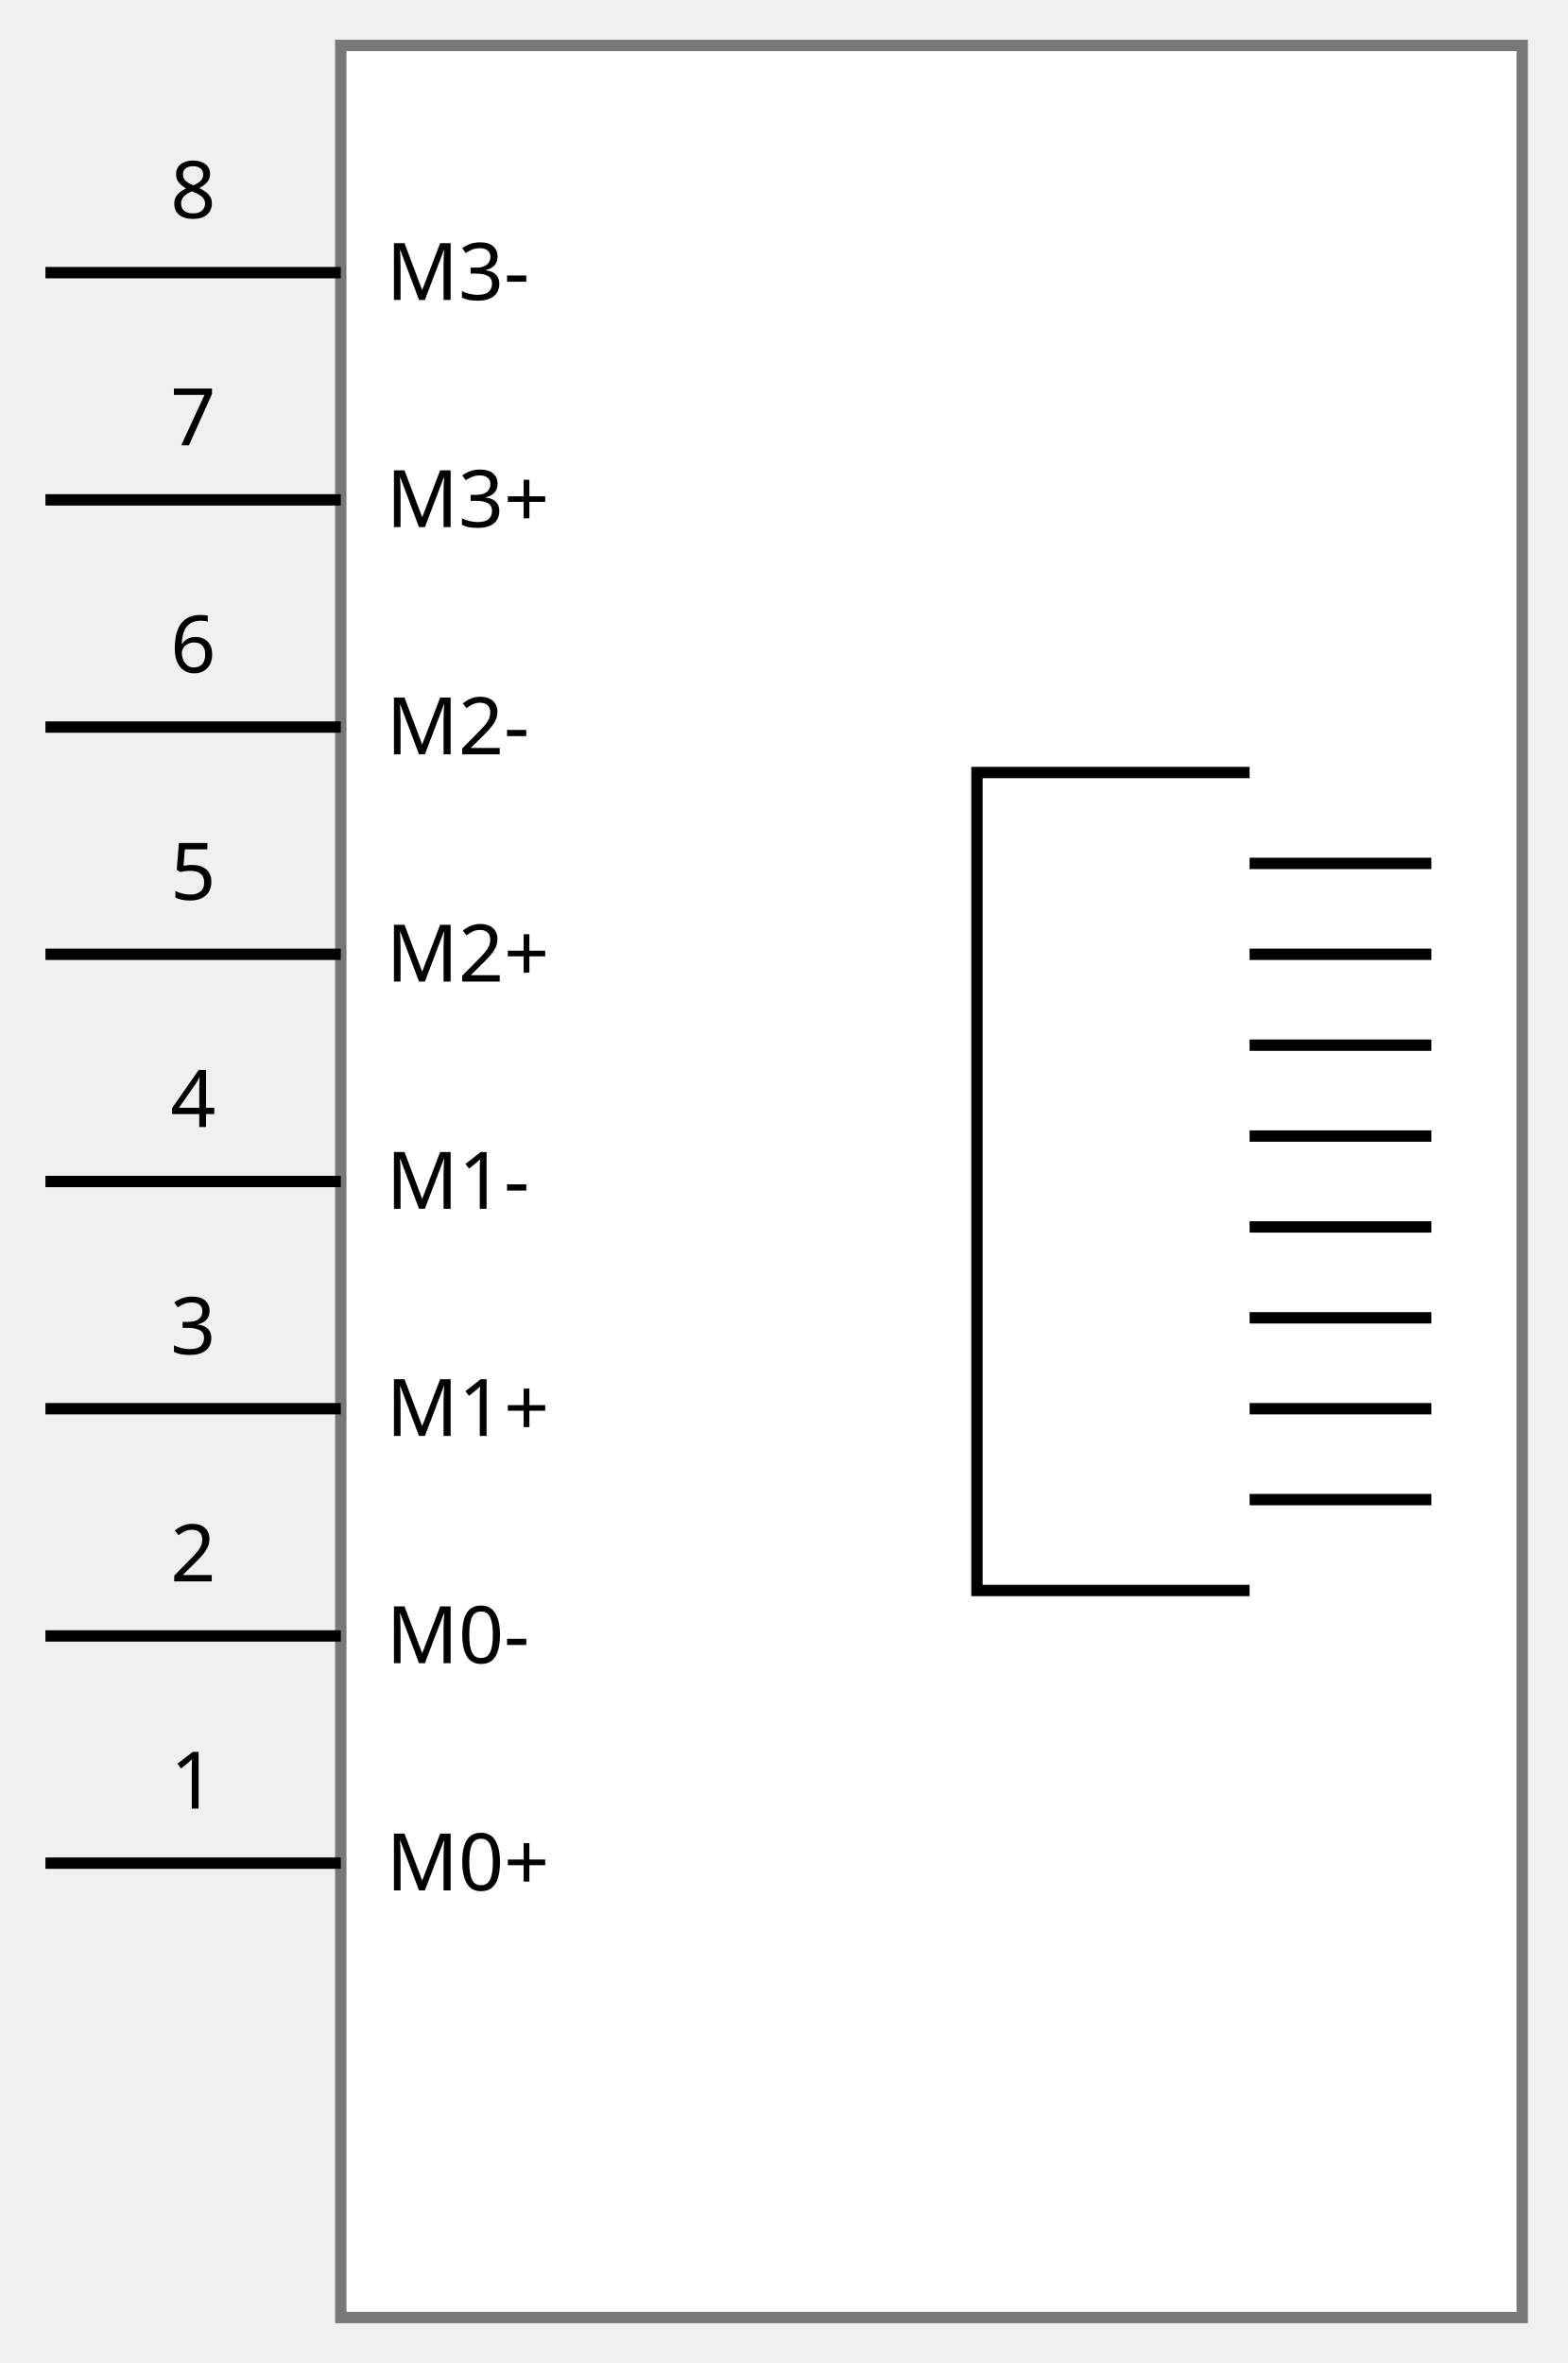
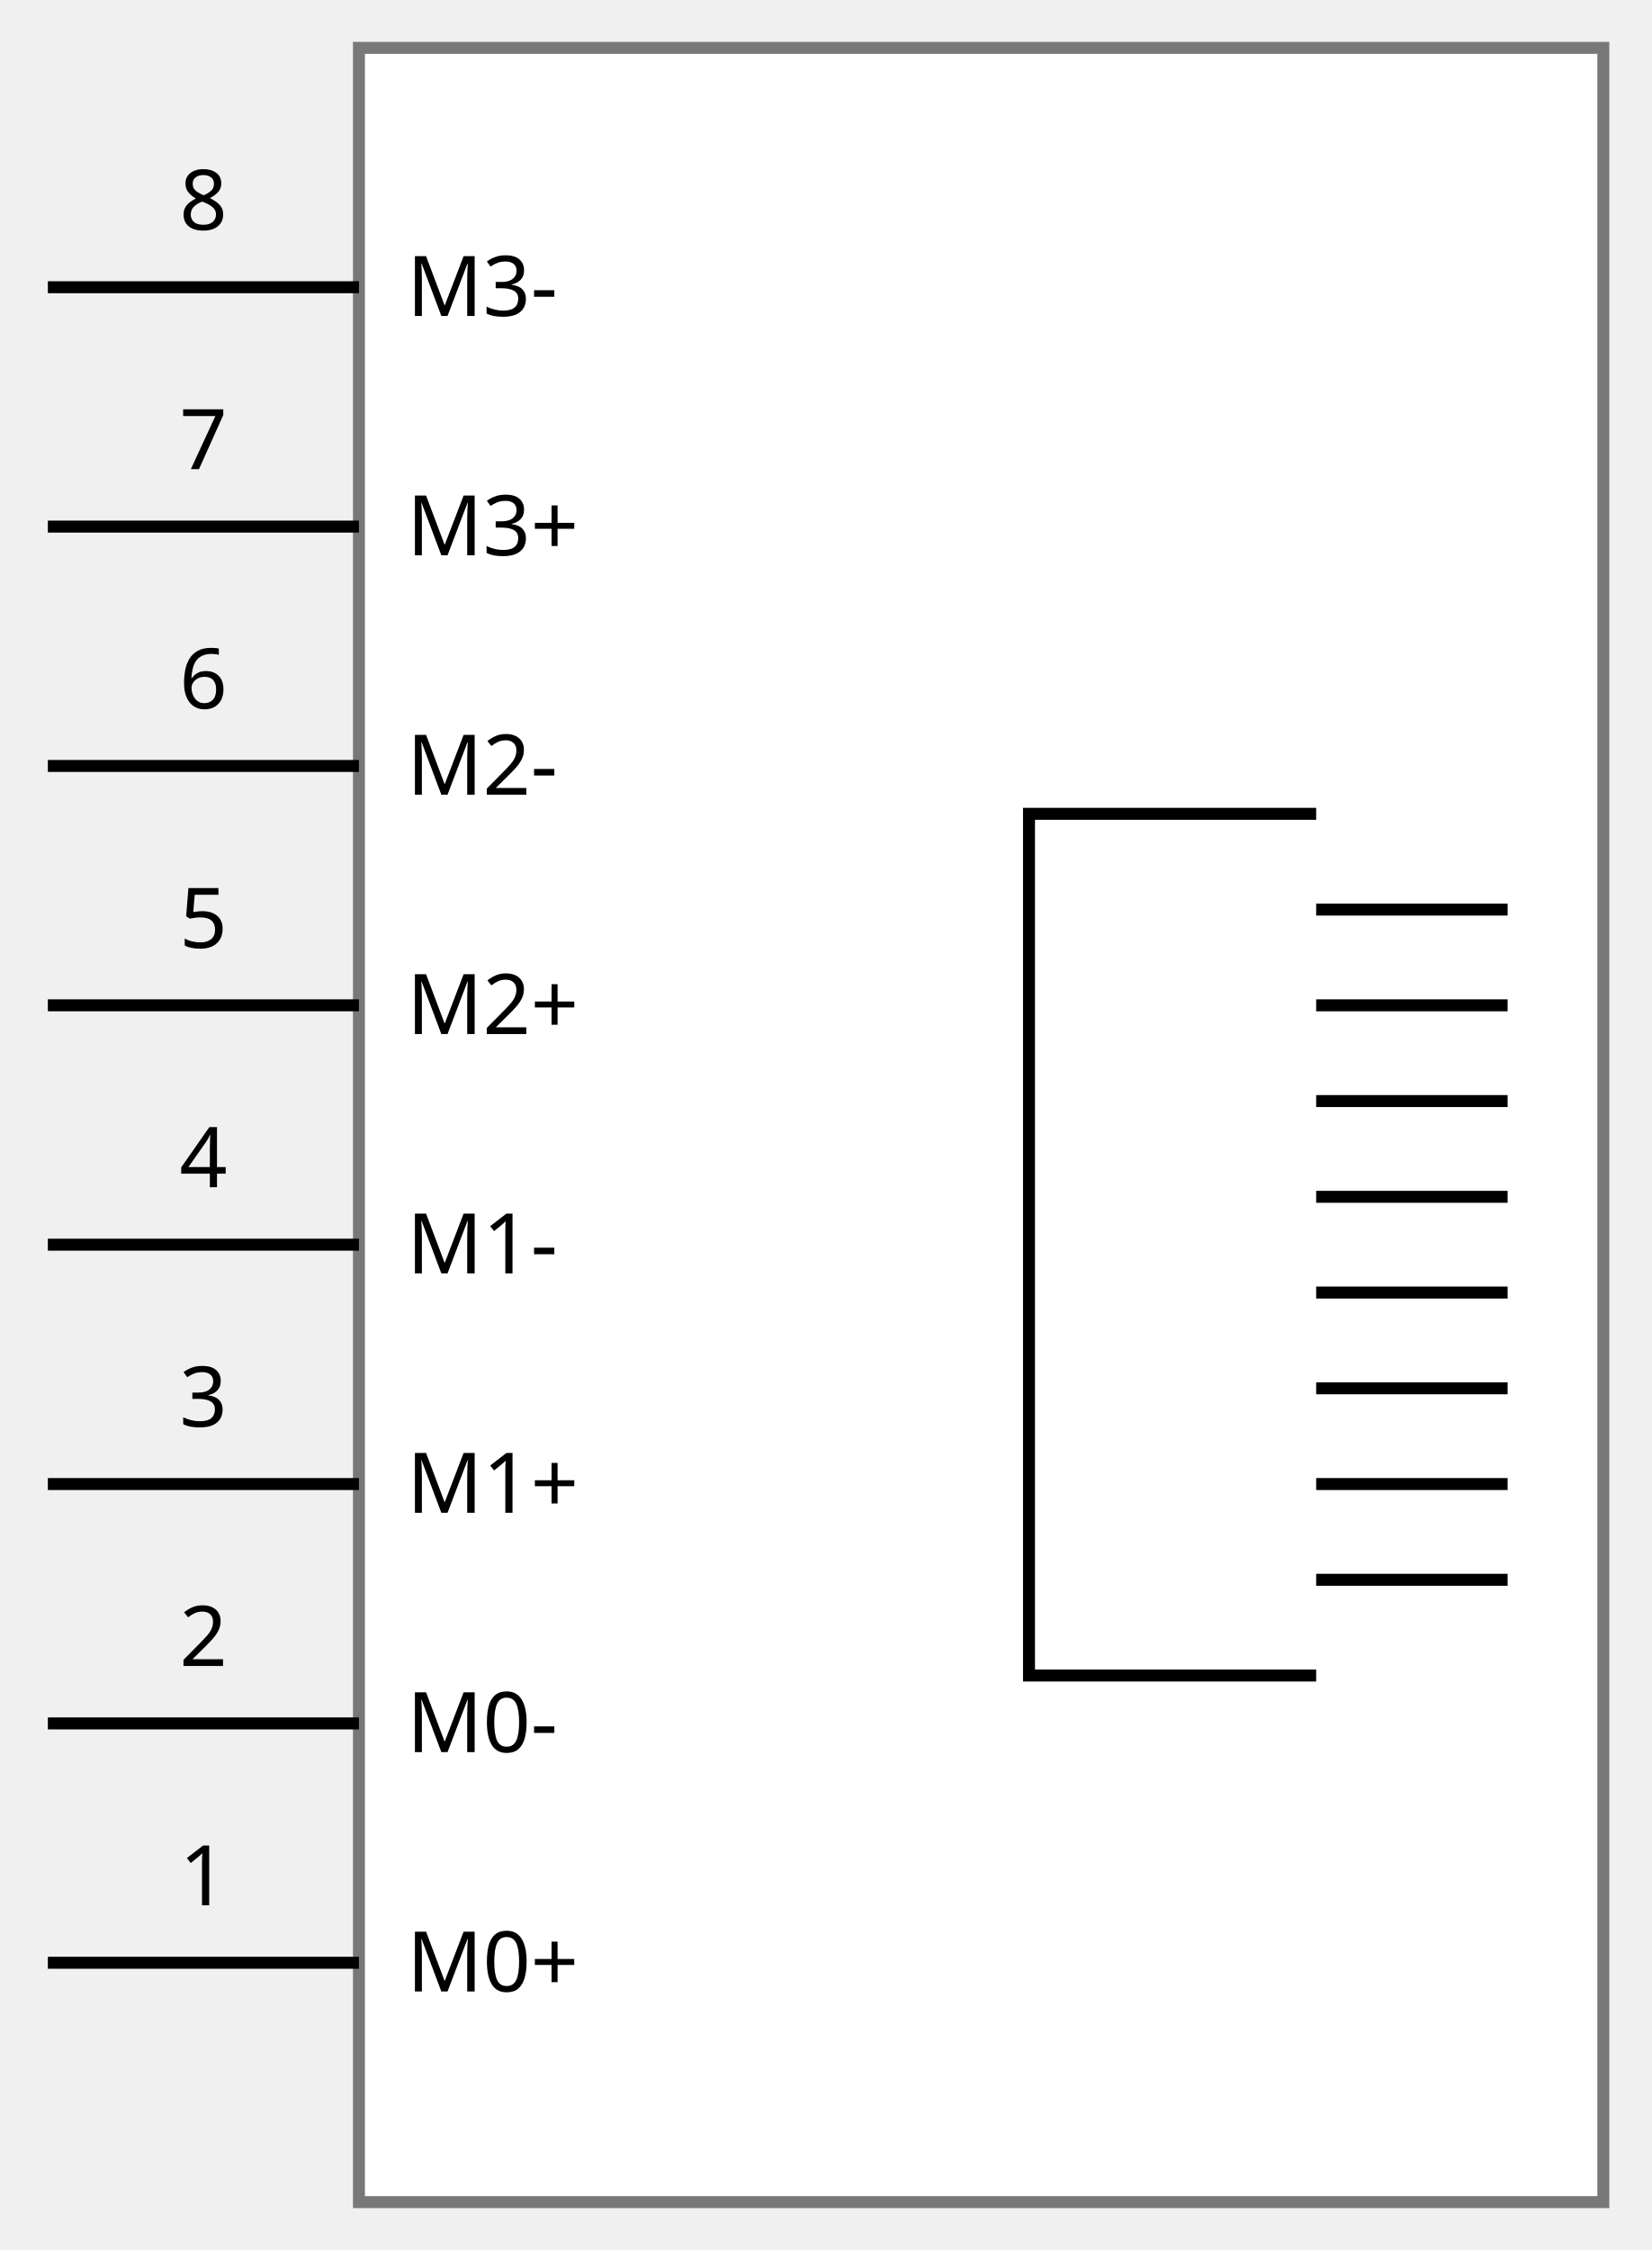
- <svg xmlns="http://www.w3.org/2000/svg" width="0.69in" height="1.04in" viewBox="190 180 690 1040">
+ <svg xmlns="http://www.w3.org/2000/svg" width="0.69in" height="0.94in" viewBox="190 180 690 940">
  <g id="schematic">
-     <rect class="interior rect" x="340" y="200" width="520" height="1000" fill="#FFFFFF" stroke="#787878" stroke-width="5" />
+     <rect class="interior rect" x="340" y="200" width="520" height="900" fill="#FFFFFF" stroke="#787878" stroke-width="5" />
    <path d="M 740 520 L 620 520 L 620 880 L 740 880" fill="none" stroke="#000000" stroke-width="5" />
    <line x1="740" y1="560" x2="820" y2="560" stroke="#000000" stroke-width="5" />
    <line x1="740" y1="600" x2="820" y2="600" stroke="#000000" stroke-width="5" />
    <line x1="740" y1="640" x2="820" y2="640" stroke="#000000" stroke-width="5" />
    <line x1="740" y1="680" x2="820" y2="680" stroke="#000000" stroke-width="5" />
    <line x1="740" y1="720" x2="820" y2="720" stroke="#000000" stroke-width="5" />
    <line x1="740" y1="760" x2="820" y2="760" stroke="#000000" stroke-width="5" />
    <line x1="740" y1="800" x2="820" y2="800" stroke="#000000" stroke-width="5" />
    <line x1="740" y1="840" x2="820" y2="840" stroke="#000000" stroke-width="5" />
    <line class="pin" id="connector7pin" connectorname="8" x1="340" y1="300" x2="210" y2="300" stroke="#000000" stroke-width="5" />
    <rect class="terminal" id="connector7terminal" x="199" y="289" width="22" height="22" fill="none" stroke="none" />
    <text x="275" y="276" font-size="35" fill="#000000" text-anchor="middle" font-family="DroidSans">8</text>
    <text x="360" y="312" font-size="35" fill="#000000" font-family="DroidSans">M3-</text>
    <line class="pin" id="connector6pin" connectorname="7" x1="340" y1="400" x2="210" y2="400" stroke="#000000" stroke-width="5" />
    <rect class="terminal" id="connector6terminal" x="199" y="389" width="22" height="22" fill="none" stroke="none" />
    <text x="275" y="376" font-size="35" fill="#000000" text-anchor="middle" font-family="DroidSans">7</text>
    <text x="360" y="412" font-size="35" fill="#000000" font-family="DroidSans">M3+</text>
    <line class="pin" id="connector5pin" connectorname="6" x1="340" y1="500" x2="210" y2="500" stroke="#000000" stroke-width="5" />
    <rect class="terminal" id="connector5terminal" x="199" y="489" width="22" height="22" fill="none" stroke="none" />
    <text x="275" y="476" font-size="35" fill="#000000" text-anchor="middle" font-family="DroidSans">6</text>
    <text x="360" y="512" font-size="35" fill="#000000" font-family="DroidSans">M2-</text>
    <line class="pin" id="connector4pin" connectorname="5" x1="340" y1="600" x2="210" y2="600" stroke="#000000" stroke-width="5" />
    <rect class="terminal" id="connector4terminal" x="199" y="589" width="22" height="22" fill="none" stroke="none" />
    <text x="275" y="576" font-size="35" fill="#000000" text-anchor="middle" font-family="DroidSans">5</text>
    <text x="360" y="612" font-size="35" fill="#000000" font-family="DroidSans">M2+</text>
    <line class="pin" id="connector3pin" connectorname="4" x1="340" y1="700" x2="210" y2="700" stroke="#000000" stroke-width="5" />
    <rect class="terminal" id="connector3terminal" x="199" y="689" width="22" height="22" fill="none" stroke="none" />
    <text x="275" y="676" font-size="35" fill="#000000" text-anchor="middle" font-family="DroidSans">4</text>
    <text x="360" y="712" font-size="35" fill="#000000" font-family="DroidSans">M1-</text>
    <line class="pin" id="connector2pin" connectorname="3" x1="340" y1="800" x2="210" y2="800" stroke="#000000" stroke-width="5" />
    <rect class="terminal" id="connector2terminal" x="199" y="789" width="22" height="22" fill="none" stroke="none" />
    <text x="275" y="776" font-size="35" fill="#000000" text-anchor="middle" font-family="DroidSans">3</text>
    <text x="360" y="812" font-size="35" fill="#000000" font-family="DroidSans">M1+</text>
    <line class="pin" id="connector1pin" connectorname="2" x1="340" y1="900" x2="210" y2="900" stroke="#000000" stroke-width="5" />
    <rect class="terminal" id="connector1terminal" x="199" y="889" width="22" height="22" fill="none" stroke="none" />
    <text x="275" y="876" font-size="35" fill="#000000" text-anchor="middle" font-family="DroidSans">2</text>
    <text x="360" y="912" font-size="35" fill="#000000" font-family="DroidSans">M0-</text>
    <line class="pin" id="connector0pin" connectorname="1" x1="340" y1="1000" x2="210" y2="1000" stroke="#000000" stroke-width="5" />
    <rect class="terminal" id="connector0terminal" x="199" y="989" width="22" height="22" fill="none" stroke="none" />
    <text x="275" y="976" font-size="35" fill="#000000" text-anchor="middle" font-family="DroidSans">1</text>
    <text x="360" y="1012" font-size="35" fill="#000000" font-family="DroidSans">M0+</text>
  </g>
</svg>
